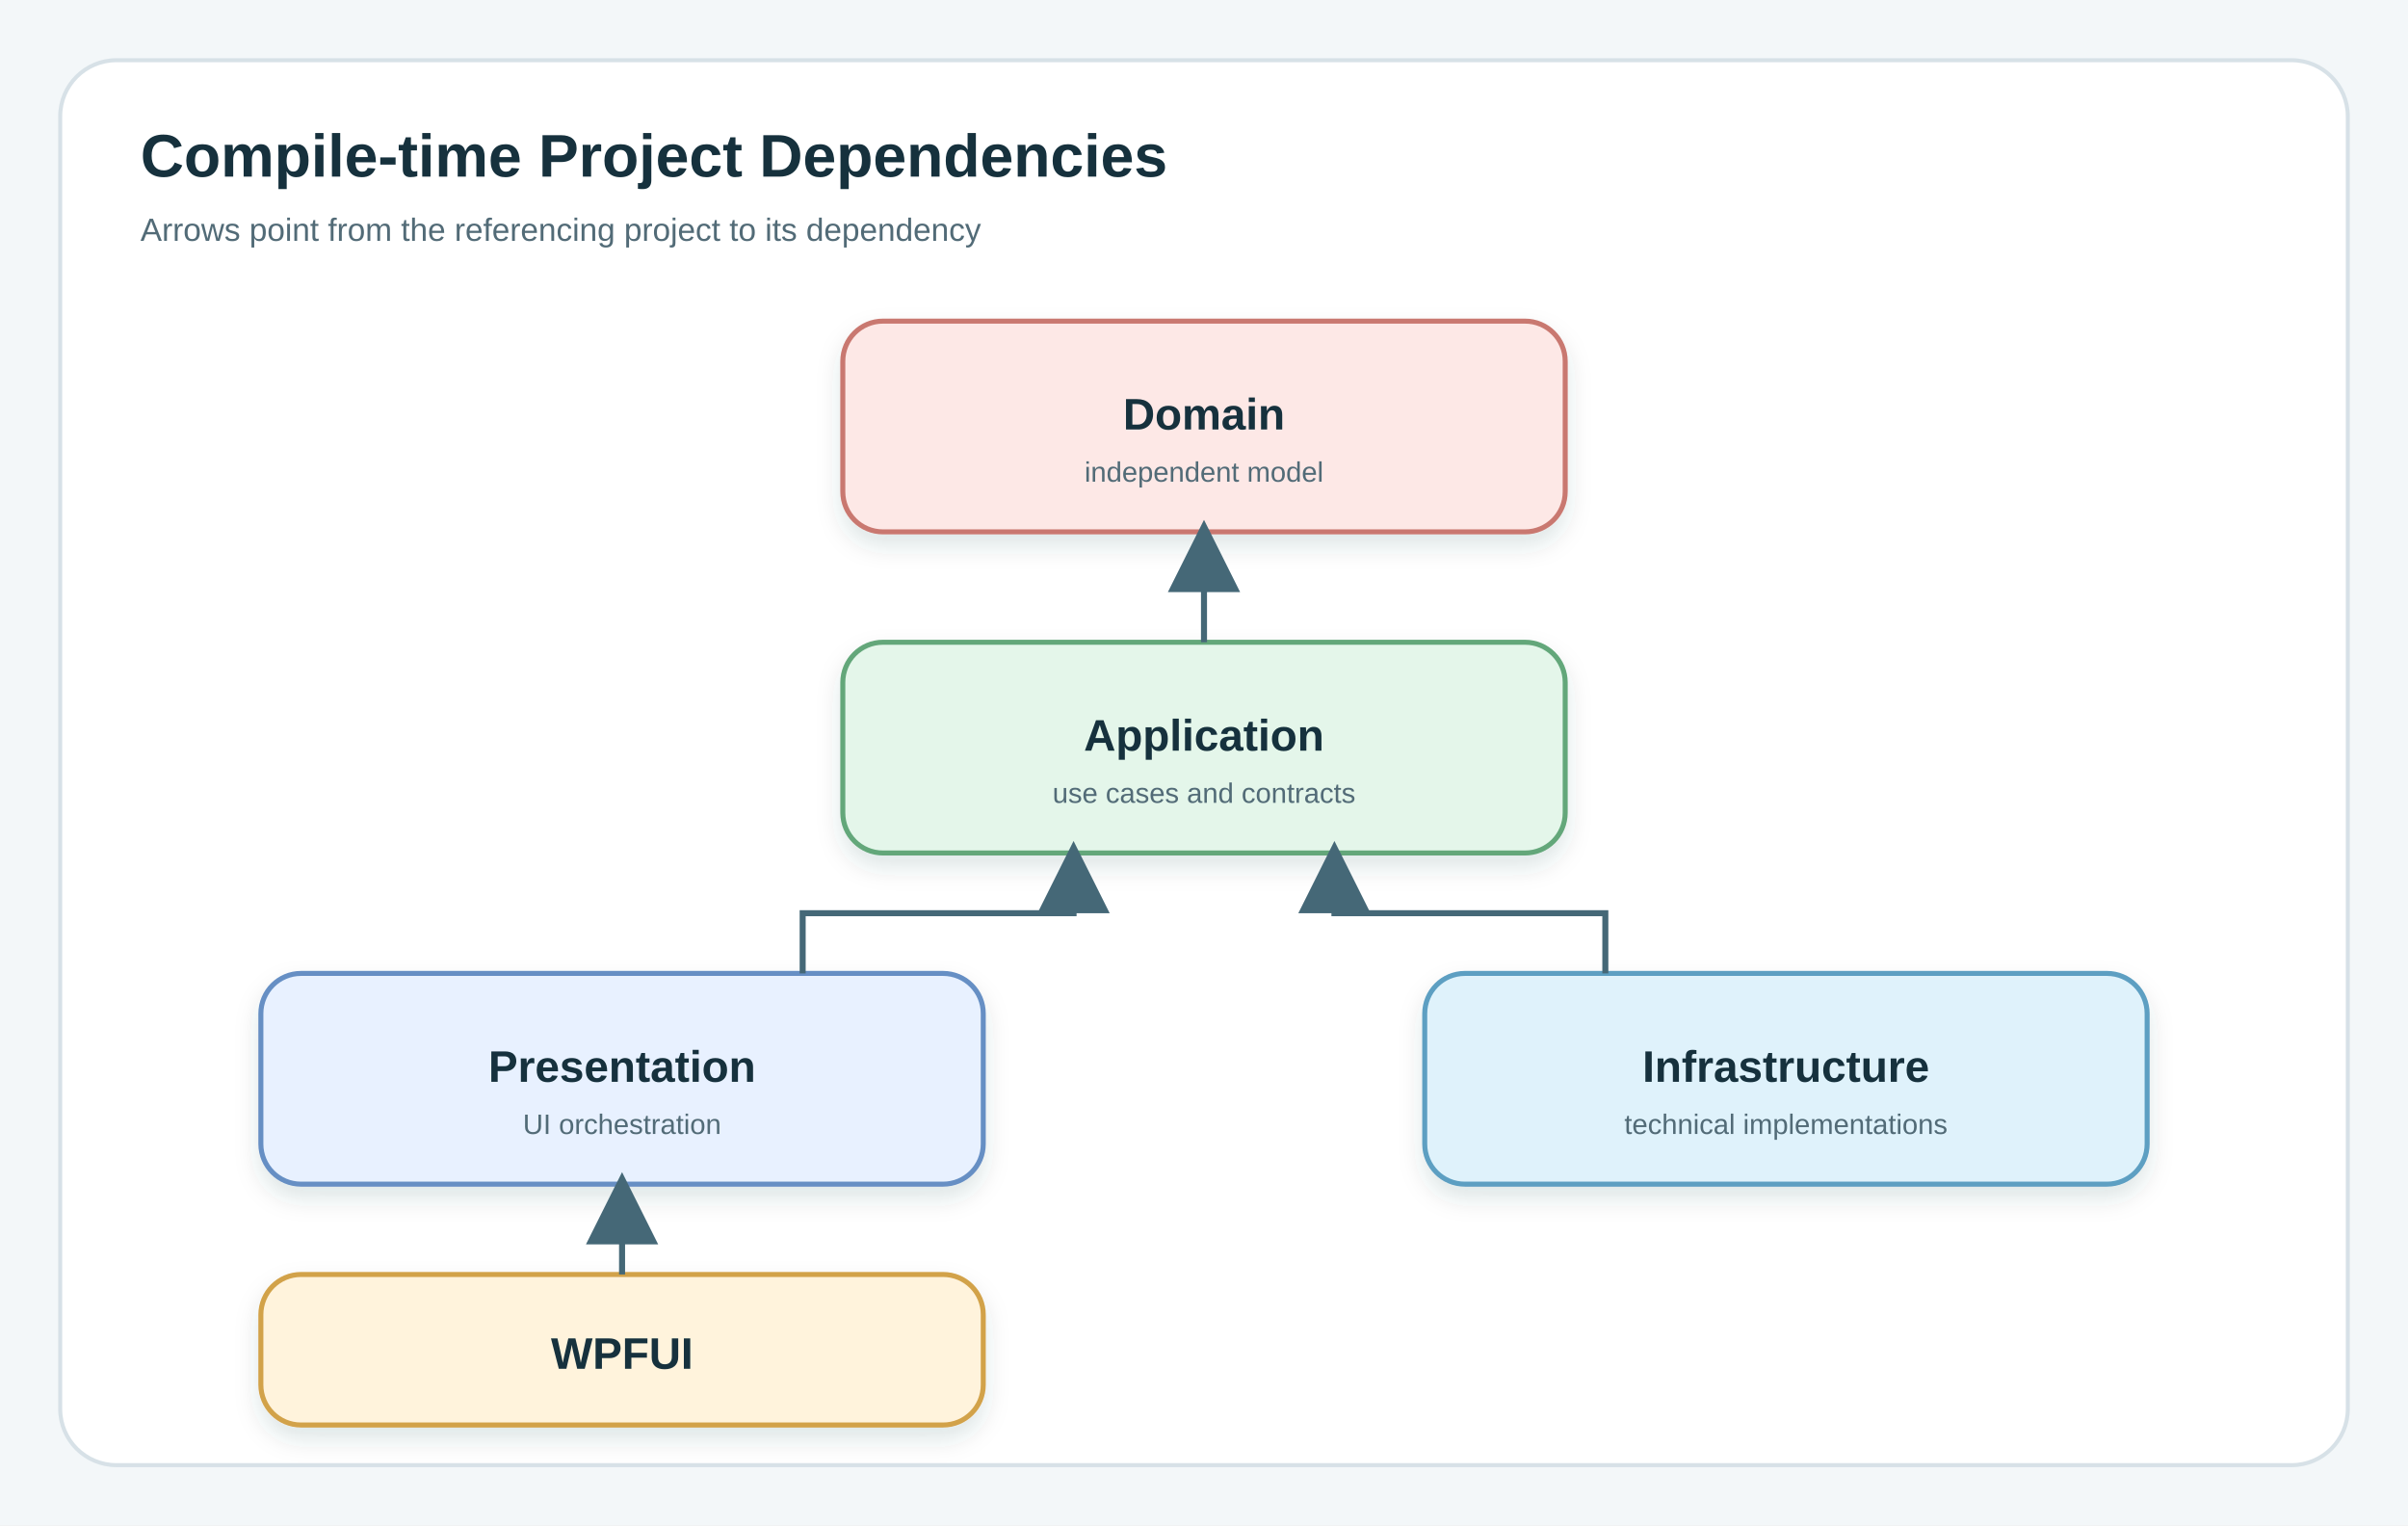
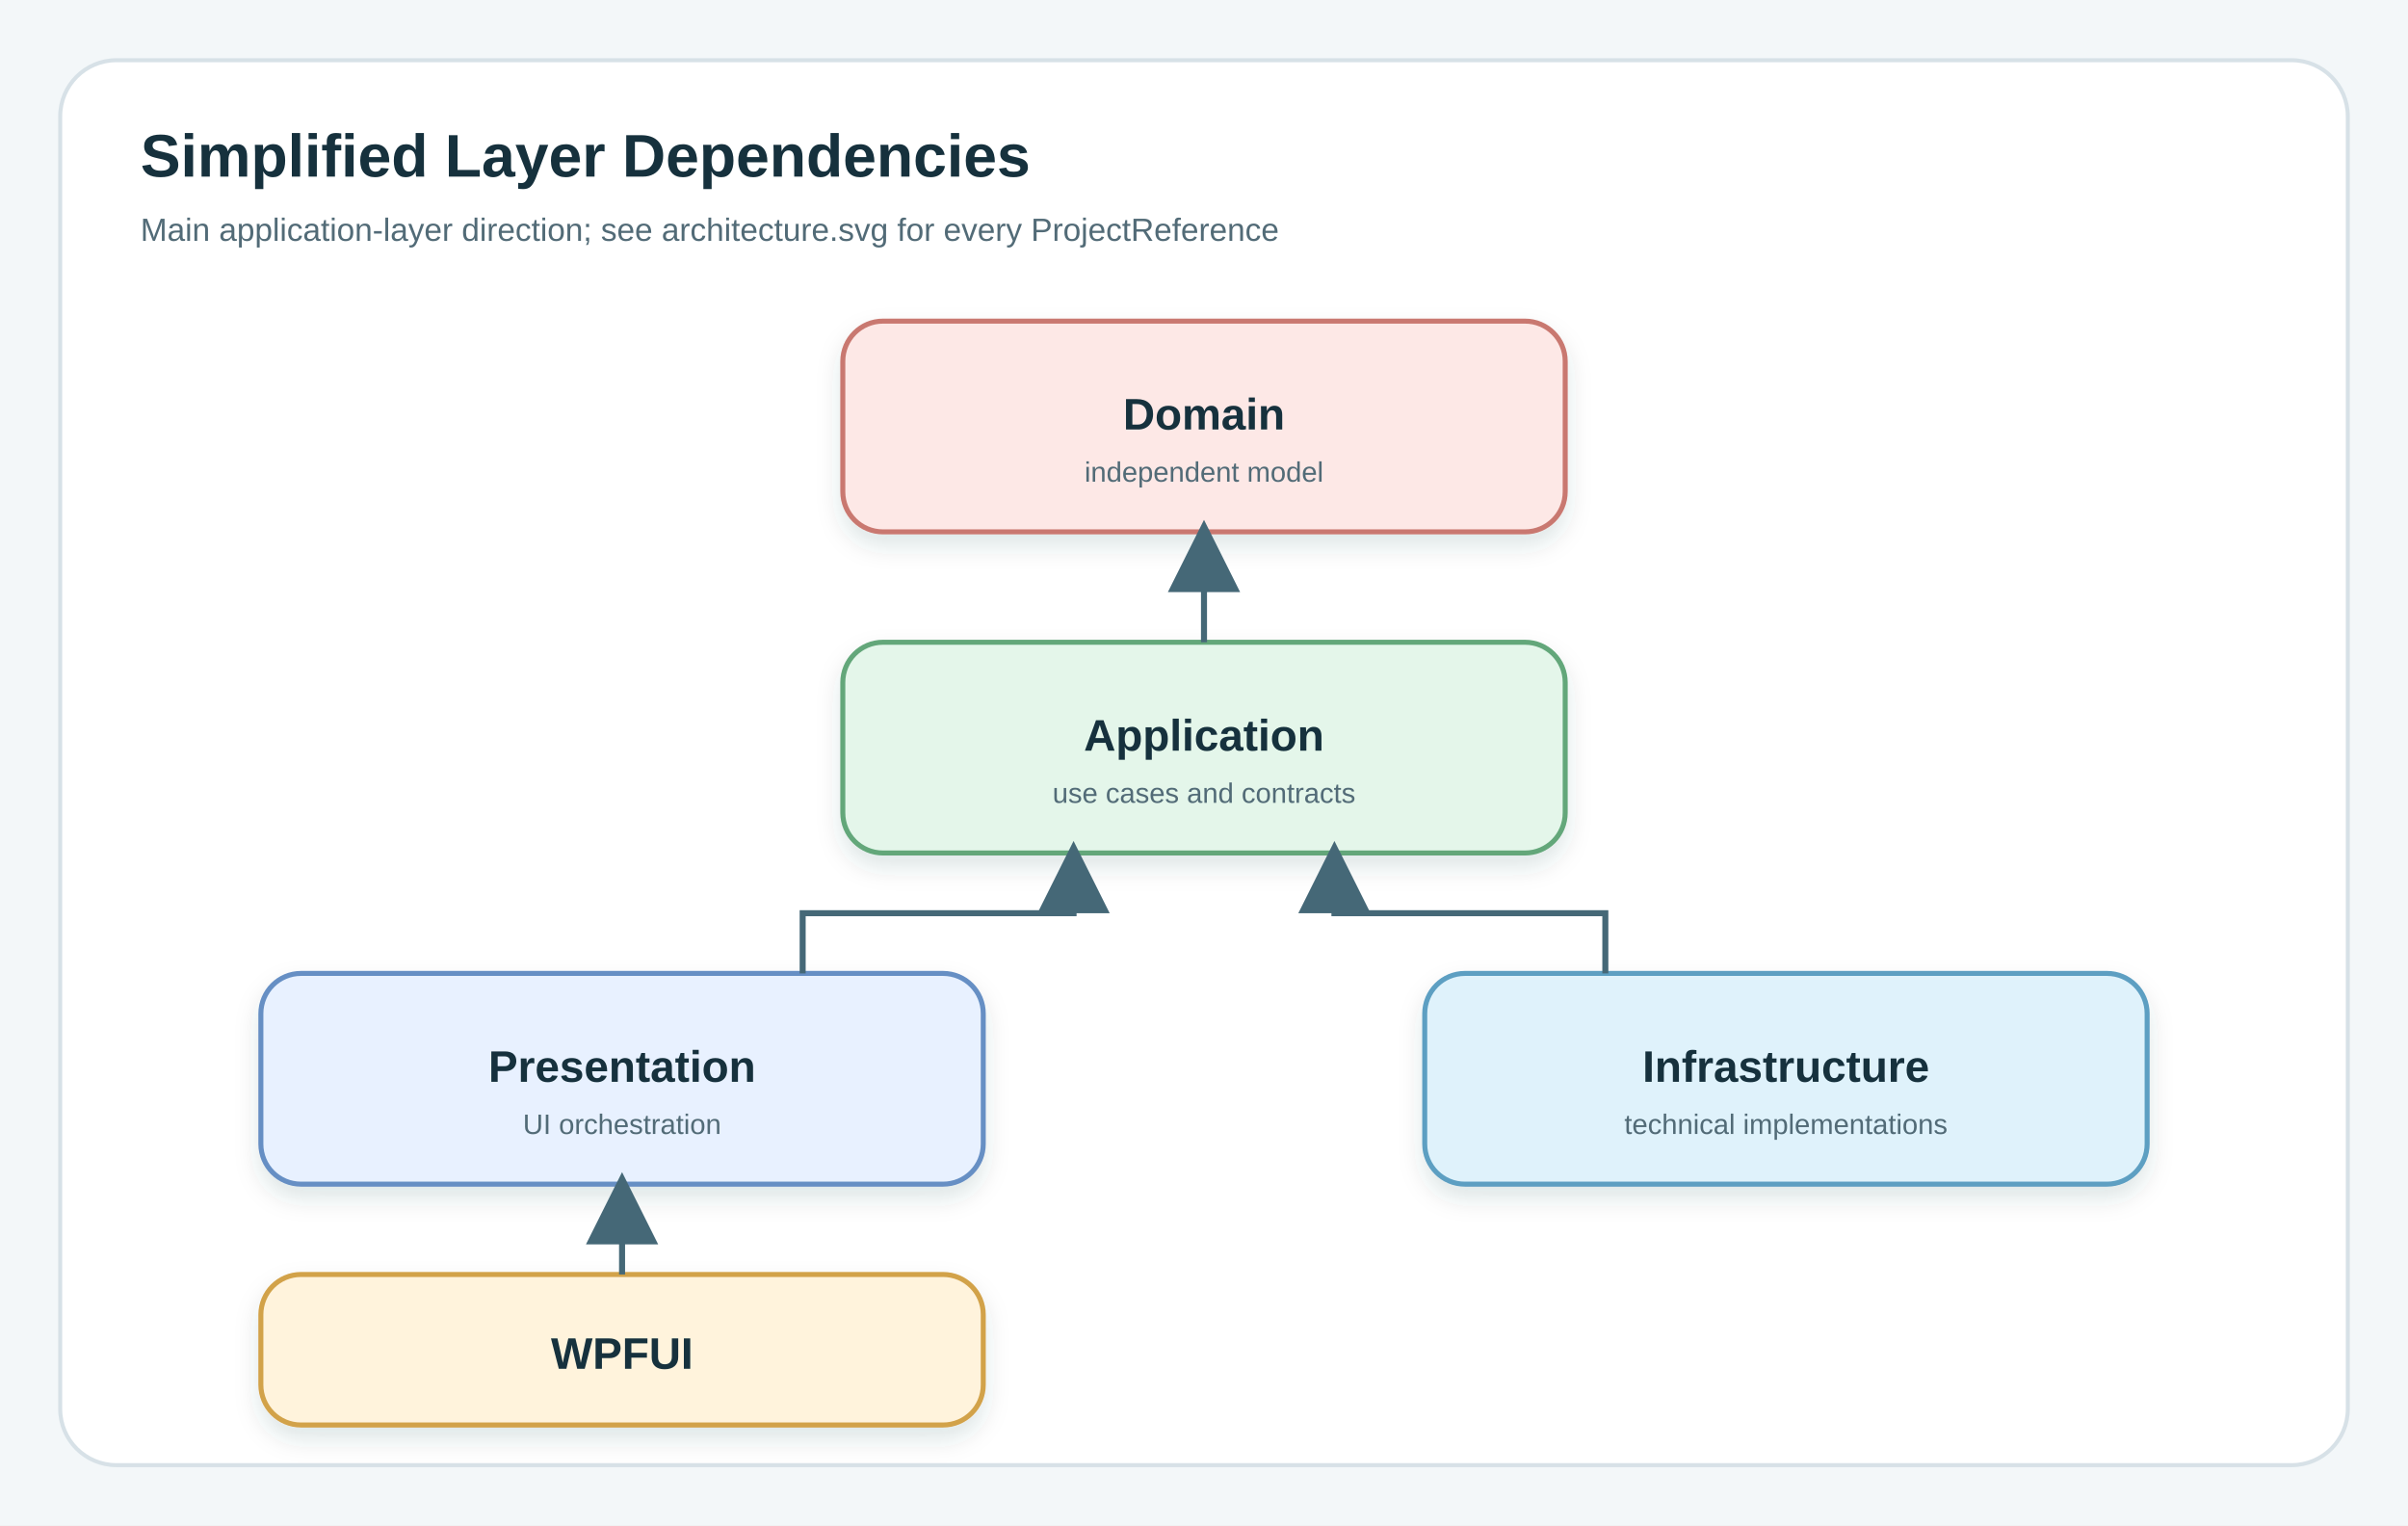
<svg xmlns="http://www.w3.org/2000/svg" width="1200" height="760" viewBox="0 0 1200 760" role="img" aria-labelledby="title desc">
  <defs>
    <style>
      text { font-family: 'Segoe UI', Tahoma, Arial, sans-serif; fill: #16313d; }
      .title { font-size: 30px; font-weight: 700; }
      .subtitle { font-size: 16px; fill: #526b77; }
      .layer { font-size: 22px; font-weight: 650; }
      .detail { font-size: 14px; fill: #526b77; }
      .card { stroke-width: 2.5; }
      .edge { stroke: #456877; stroke-width: 3; fill: none; marker-end: url(#arrow); }
    </style>
    <filter id="shadow" x="-15%" y="-15%" width="140%" height="145%">
      <feDropShadow dx="0" dy="6" stdDeviation="6" flood-color="#244653" flood-opacity="0.13" />
    </filter>
    <marker id="arrow" markerWidth="12" markerHeight="12" refX="10" refY="6" orient="auto">
      <path d="M0,0 L12,6 L0,12 z" fill="#456877" />
    </marker>
  </defs>
  <rect width="1200" height="760" fill="#f3f7f9" />
  <rect x="30" y="30" width="1140" height="700" rx="28" fill="#ffffff" stroke="#d7e1e7" stroke-width="2" />
-   <text x="70" y="88" class="title">Compile-time Project Dependencies</text>
-   <text x="70" y="120" class="subtitle">Arrows point from the referencing project to its dependency</text>
+   <text x="70" y="88" class="title">Simplified Layer Dependencies</text>
+   <text x="70" y="120" class="subtitle">Main application-layer direction; see architecture.svg for every ProjectReference</text>
  <g filter="url(#shadow)">
    <rect x="420" y="160" width="360" height="105" rx="20" class="card" fill="#fde8e6" stroke="#c97870" />
    <rect x="420" y="320" width="360" height="105" rx="20" class="card" fill="#e4f6ea" stroke="#63a77a" />
    <rect x="130" y="485" width="360" height="105" rx="20" class="card" fill="#e8f1ff" stroke="#668fc4" />
    <rect x="710" y="485" width="360" height="105" rx="20" class="card" fill="#dff2fb" stroke="#5d9fc2" />
    <rect x="130" y="635" width="360" height="75" rx="20" class="card" fill="#fff3dc" stroke="#d2a24a" />
  </g>
  <text x="600" y="214" class="layer" text-anchor="middle">Domain</text>
  <text x="600" y="240" class="detail" text-anchor="middle">independent model</text>
  <text x="600" y="374" class="layer" text-anchor="middle">Application</text>
  <text x="600" y="400" class="detail" text-anchor="middle">use cases and contracts</text>
  <text x="310" y="539" class="layer" text-anchor="middle">Presentation</text>
  <text x="310" y="565" class="detail" text-anchor="middle">UI orchestration</text>
  <text x="890" y="539" class="layer" text-anchor="middle">Infrastructure</text>
  <text x="890" y="565" class="detail" text-anchor="middle">technical implementations</text>
  <text x="310" y="682" class="layer" text-anchor="middle">WPFUI</text>
  <path d="M600 320 L600 265" class="edge" />
  <path d="M400 485 L400 455 L535 455 L535 425" class="edge" />
  <path d="M800 485 L800 455 L665 455 L665 425" class="edge" />
  <path d="M310 635 L310 590" class="edge" />
</svg>
